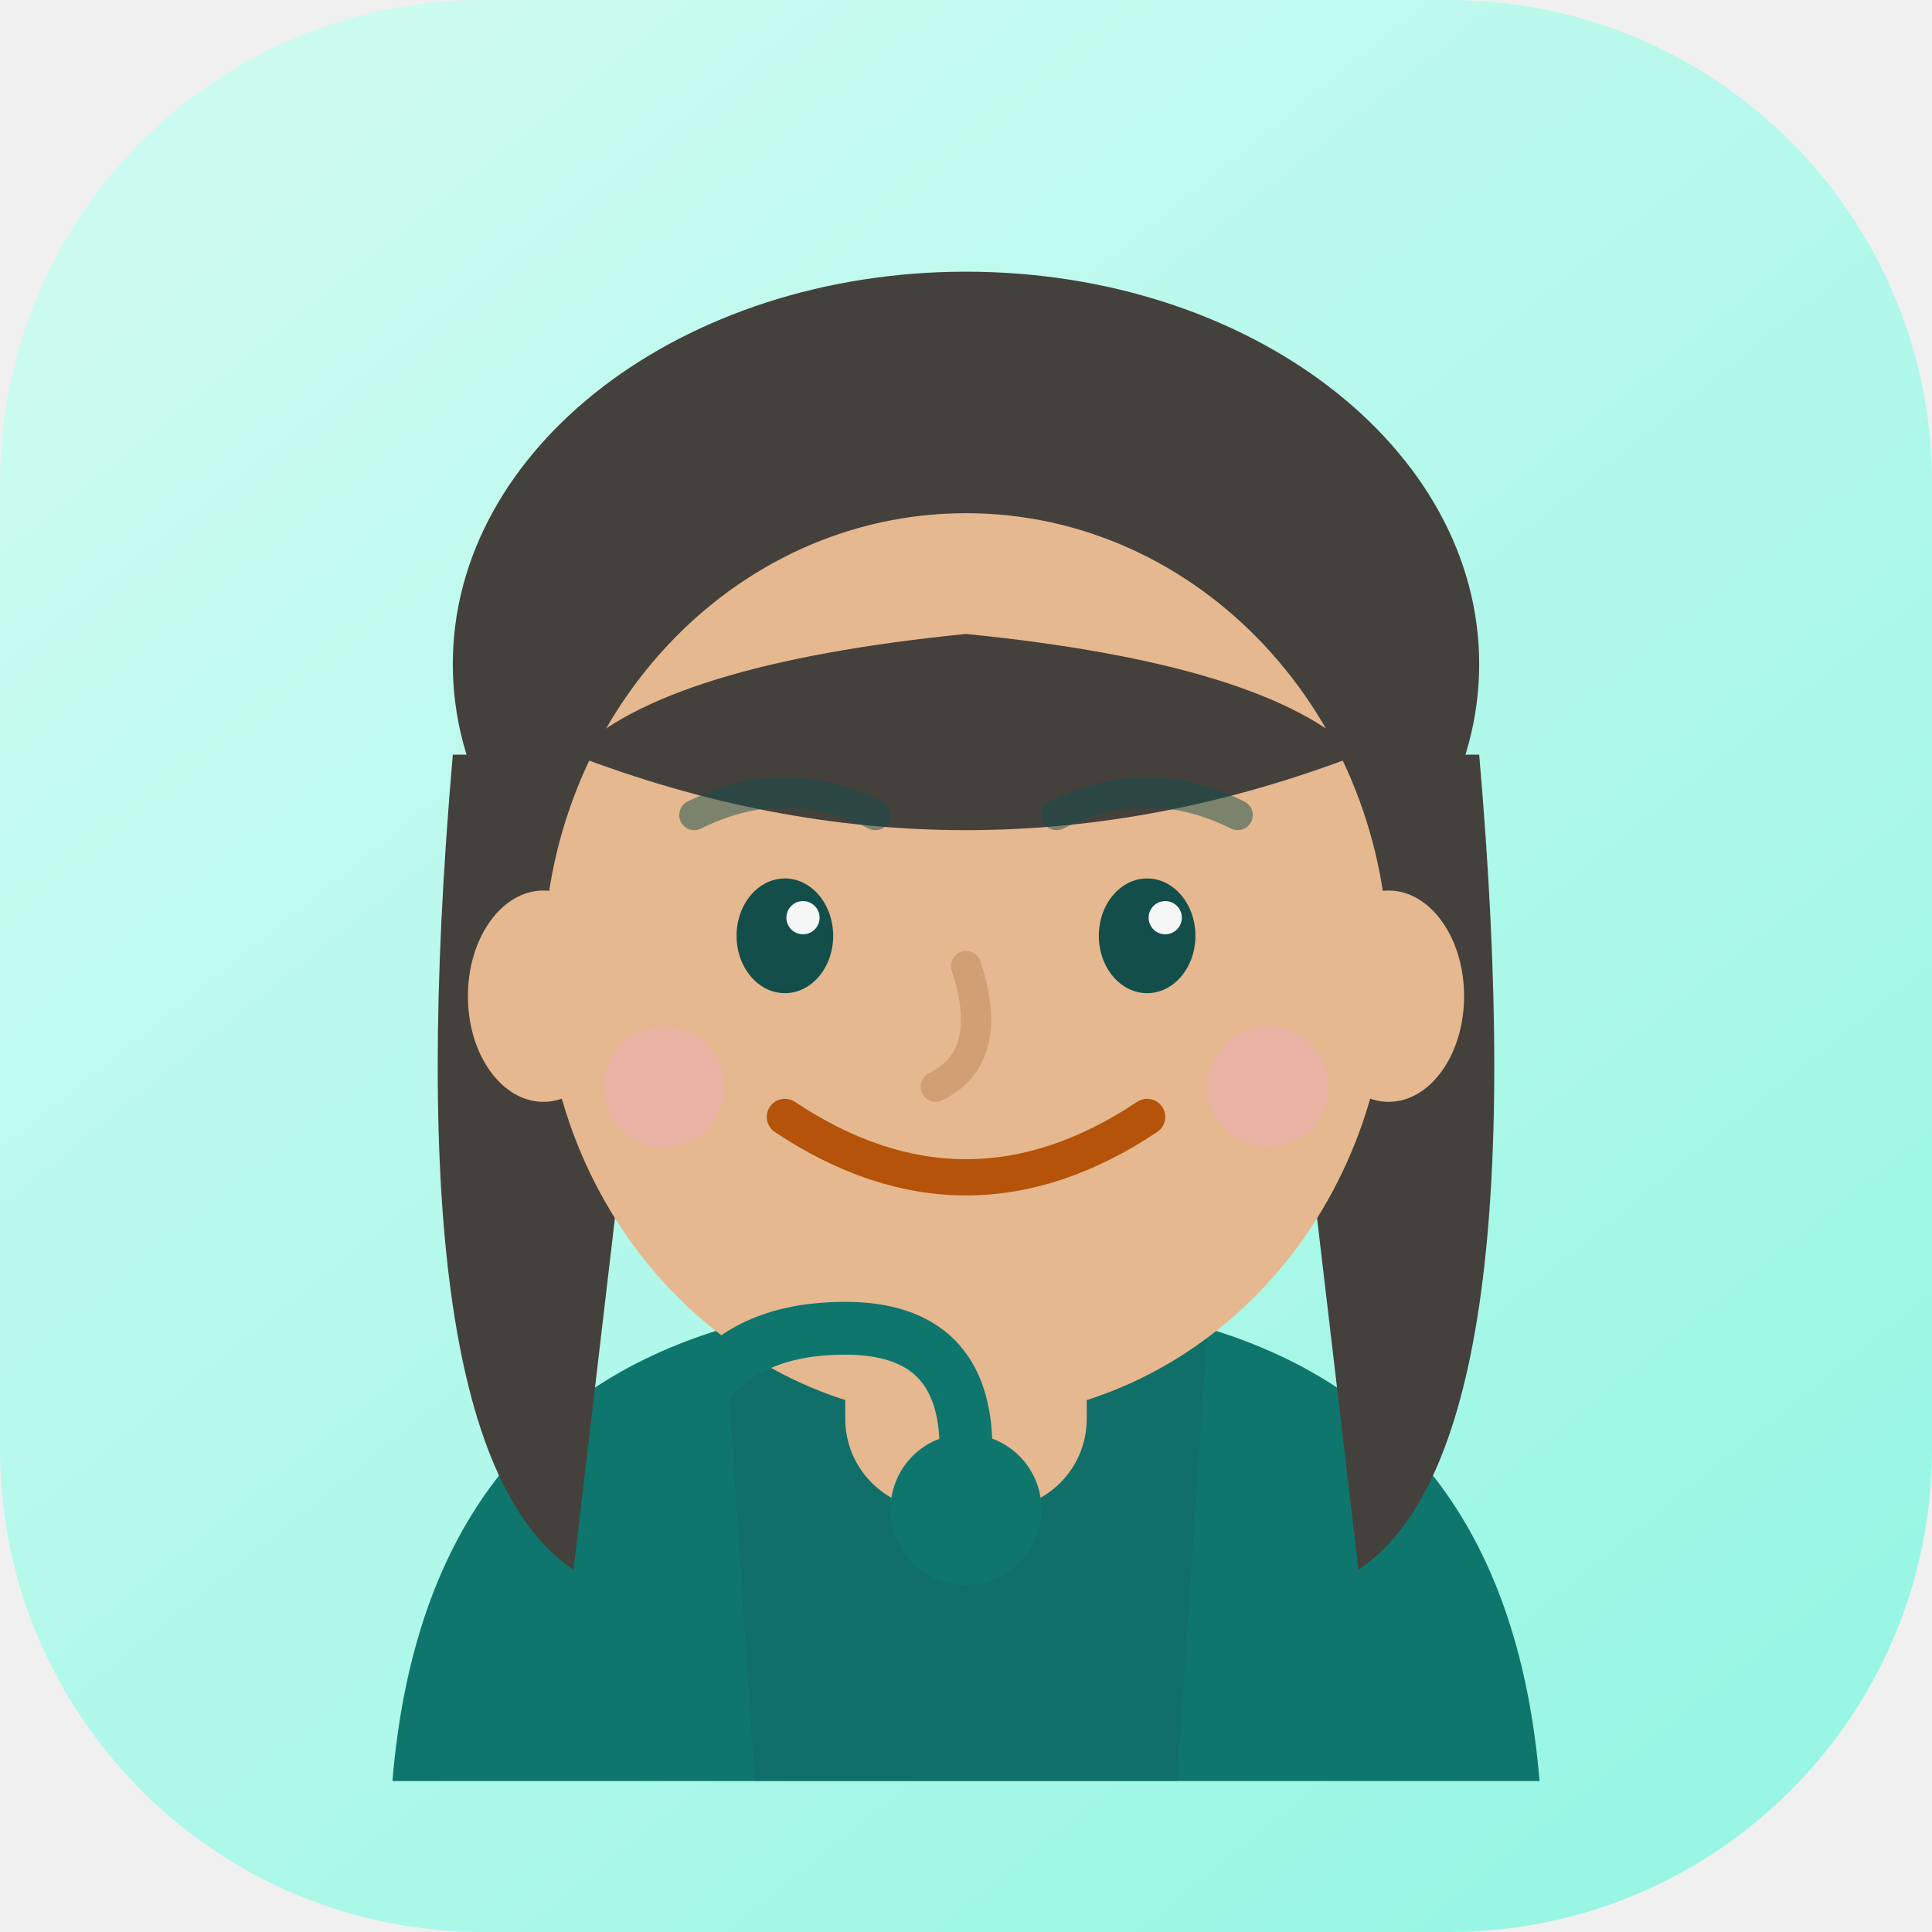
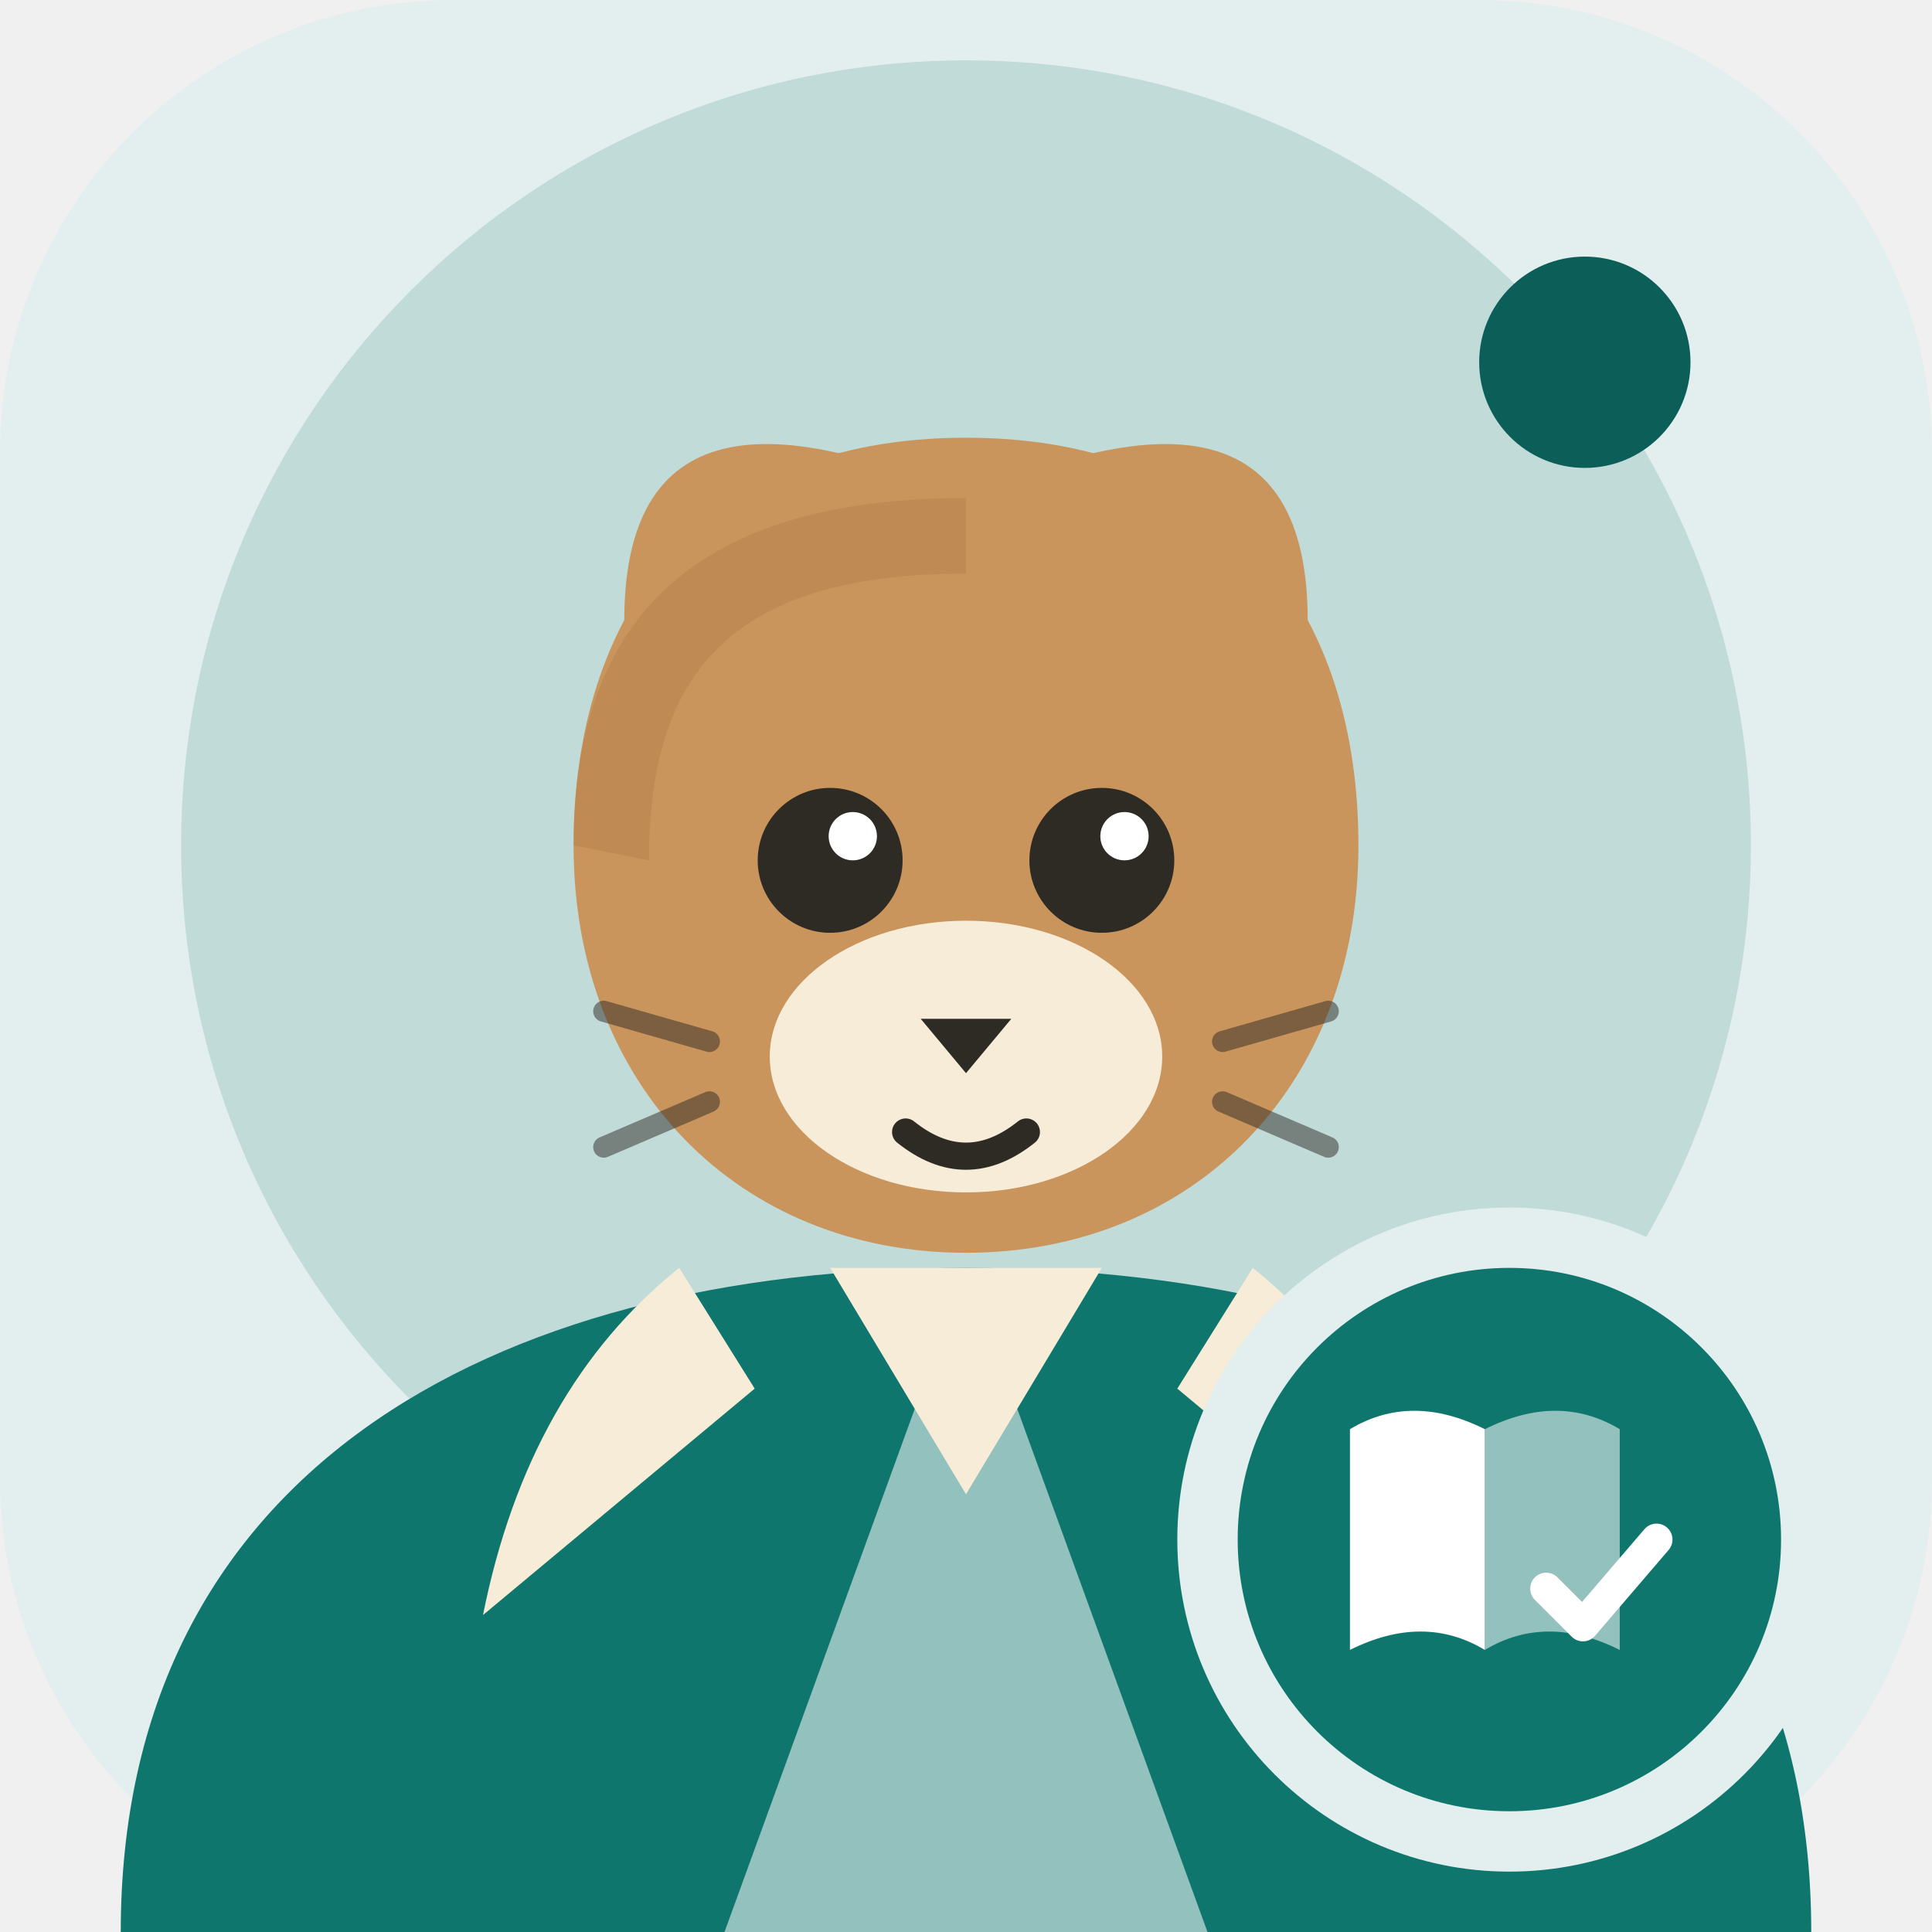
- <svg xmlns="http://www.w3.org/2000/svg" viewBox="0 0 128 128" role="img" aria-label="clinical-learning-subscription">
-   <defs>
-     <linearGradient id="bg-clinical-learning-subscription" x1="20" y1="8" x2="110" y2="120" gradientUnits="userSpaceOnUse">
-       <stop stop-color="#CCFBF1" />
-       <stop offset="1" stop-color="#99F6E4" />
-     </linearGradient>
-   </defs>
-   <rect width="128" height="128" rx="32" fill="url(#bg-clinical-learning-subscription)" />
-   <path d="M26 118 Q28 94 48 88 Q64 84 80 88 Q100 94 102 118 Z" fill="#0F766E" />
-   <path d="M48 88 Q64 96 80 88 L78 118 H50 Z" fill="#115E59" opacity="0.28" />
-   <ellipse cx="64" cy="44" rx="34" ry="26" fill="#44403C" />
-   <path d="M30 50 Q26 96 38 104 L42 70 Q64 78 86 70 L90 104 Q102 96 98 50 Z" fill="#44403C" />
-   <rect x="56" y="86" width="16" height="14" rx="6" fill="#E5B890" />
-   <ellipse cx="64" cy="64" rx="28" ry="30" fill="#E5B890" />
-   <ellipse cx="36" cy="66" rx="5" ry="7" fill="#E5B890" />
-   <ellipse cx="92" cy="66" rx="5" ry="7" fill="#E5B890" />
-   <path d="M38 50 Q64 60 90 50 Q84 44 64 42 Q44 44 38 50Z" fill="#44403C" />
-   <ellipse cx="52" cy="62" rx="3.2" ry="3.8" fill="#134E4A" />
-   <ellipse cx="76" cy="62" rx="3.2" ry="3.8" fill="#134E4A" />
-   <circle cx="53.2" cy="60.8" r="1.1" fill="#fff" opacity="0.95" />
-   <circle cx="77.2" cy="60.8" r="1.1" fill="#fff" opacity="0.95" />
-   <path d="M46 54 Q52 51 58 54" fill="none" stroke="#134E4A" stroke-width="2" stroke-linecap="round" opacity="0.5" />
-   <path d="M70 54 Q76 51 82 54" fill="none" stroke="#134E4A" stroke-width="2" stroke-linecap="round" opacity="0.5" />
-   <path d="M64 64 Q66 70 62 72" fill="none" stroke="#C08457" stroke-width="2" stroke-linecap="round" opacity="0.5" />
-   <path d="M52 74 Q64 82 76 74" fill="none" stroke="#B45309" stroke-width="2.4" stroke-linecap="round" />
-   <circle cx="44" cy="72" r="4" fill="#F9A8D4" opacity="0.32" />
-   <circle cx="84" cy="72" r="4" fill="#F9A8D4" opacity="0.32" />
-   <path d="M44 102 Q44 88 56 88 Q64 88 64 96" fill="none" stroke="#0F766E" stroke-width="3.5" stroke-linecap="round" />
-   <circle cx="64" cy="100" r="5" fill="#0F766E" />
+ <svg xmlns="http://www.w3.org/2000/svg" viewBox="0 0 128 128" width="128" height="128">
+   <rect width="128" height="128" rx="30" fill="#E2EFEE" />
+   <circle cx="64" cy="56" r="52" fill="#C1DBD9" />
+   <path d="M8 128 c0 -30 24 -44 56 -44 s56 14 56 44 Z" fill="#0f766e" />
+   <path d="M64 84 l-16 44 h32 Z" fill="#93C1BE" />
+   <path d="M64 84 l-9 0 l9 15 l9 -15 Z" fill="#F7ECD8" />
+   <path d="M45 84 q-10 8 -13 23 l18 -15 Z" fill="#F7ECD8" />
+   <path d="M83 84 q10 8 13 23 l-18 -15 Z" fill="#F7ECD8" />
+   <path d="M42 48 Q38 24 59 31 Q52 42 51 52 Z" fill="#C9955C" />
+   <path d="M86 48 Q90 24 69 31 Q76 42 77 52 Z" fill="#C9955C" />
+   <path d="M47 45 Q44 31 56 34 Q51 42 51 48 Z" fill="#F7ECD8" />
+   <path d="M81 45 Q84 31 72 34 Q77 42 77 48 Z" fill="#F7ECD8" />
+   <path d="M64 29 c-18 0 -26 12 -26 27 0 16 11 27 26 27 s26 -11 26 -27 c0 -15 -8 -27 -26 -27 Z" fill="#C9955C" />
+   <path d="M38 56 c0 -15 8 -23 26 -23 v5 c-16 0 -21 7 -21 19 Z" fill="#AE7B46" opacity=".4" />
+   <ellipse cx="64" cy="70" rx="13" ry="9" fill="#F7ECD8" />
+   <path d="M47 69 l-7 -2 M47 73 l-7 3 M81 69 l7 -2 M81 73 l7 3" stroke="#2E2A24" stroke-width="1.4" stroke-linecap="round" opacity=".5" />
+   <circle cx="55" cy="57" r="4.8" fill="#2E2A24" />
+   <circle cx="73" cy="57" r="4.8" fill="#2E2A24" />
+   <circle cx="56.5" cy="55.4" r="1.6" fill="#FFFFFF" />
+   <circle cx="74.5" cy="55.4" r="1.6" fill="#FFFFFF" />
+   <path d="M61 67.5 h6 l-3 3.6 Z" fill="#2E2A24" />
+   <path d="M60 75 q4 3.2 8 0" stroke="#2E2A24" stroke-width="1.8" fill="none" stroke-linecap="round" />
+   <circle cx="100" cy="102" r="20" fill="#0f766e" />
+   <circle cx="100" cy="102" r="20" fill="none" stroke="#E2EFEE" stroke-width="4" />
+   <g transform="translate(87,89) scale(0.8125)">
+     <path d="M3 7 q5 -3 11 0 v18 q-5 -3 -11 0 Z" fill="#FFFFFF" />
+     <path d="M25 7 q-5 -3 -11 0 v18 q5 -3 11 0 Z" fill="#FFFFFF" opacity=".55" />
+     <path d="M19 20 l3 3 6 -7" stroke="#FFFFFF" stroke-width="2.6" fill="none" stroke-linecap="round" stroke-linejoin="round" />
+   </g>
+   <circle cx="105" cy="24" r="7" fill="#0C5E58" />
</svg>
